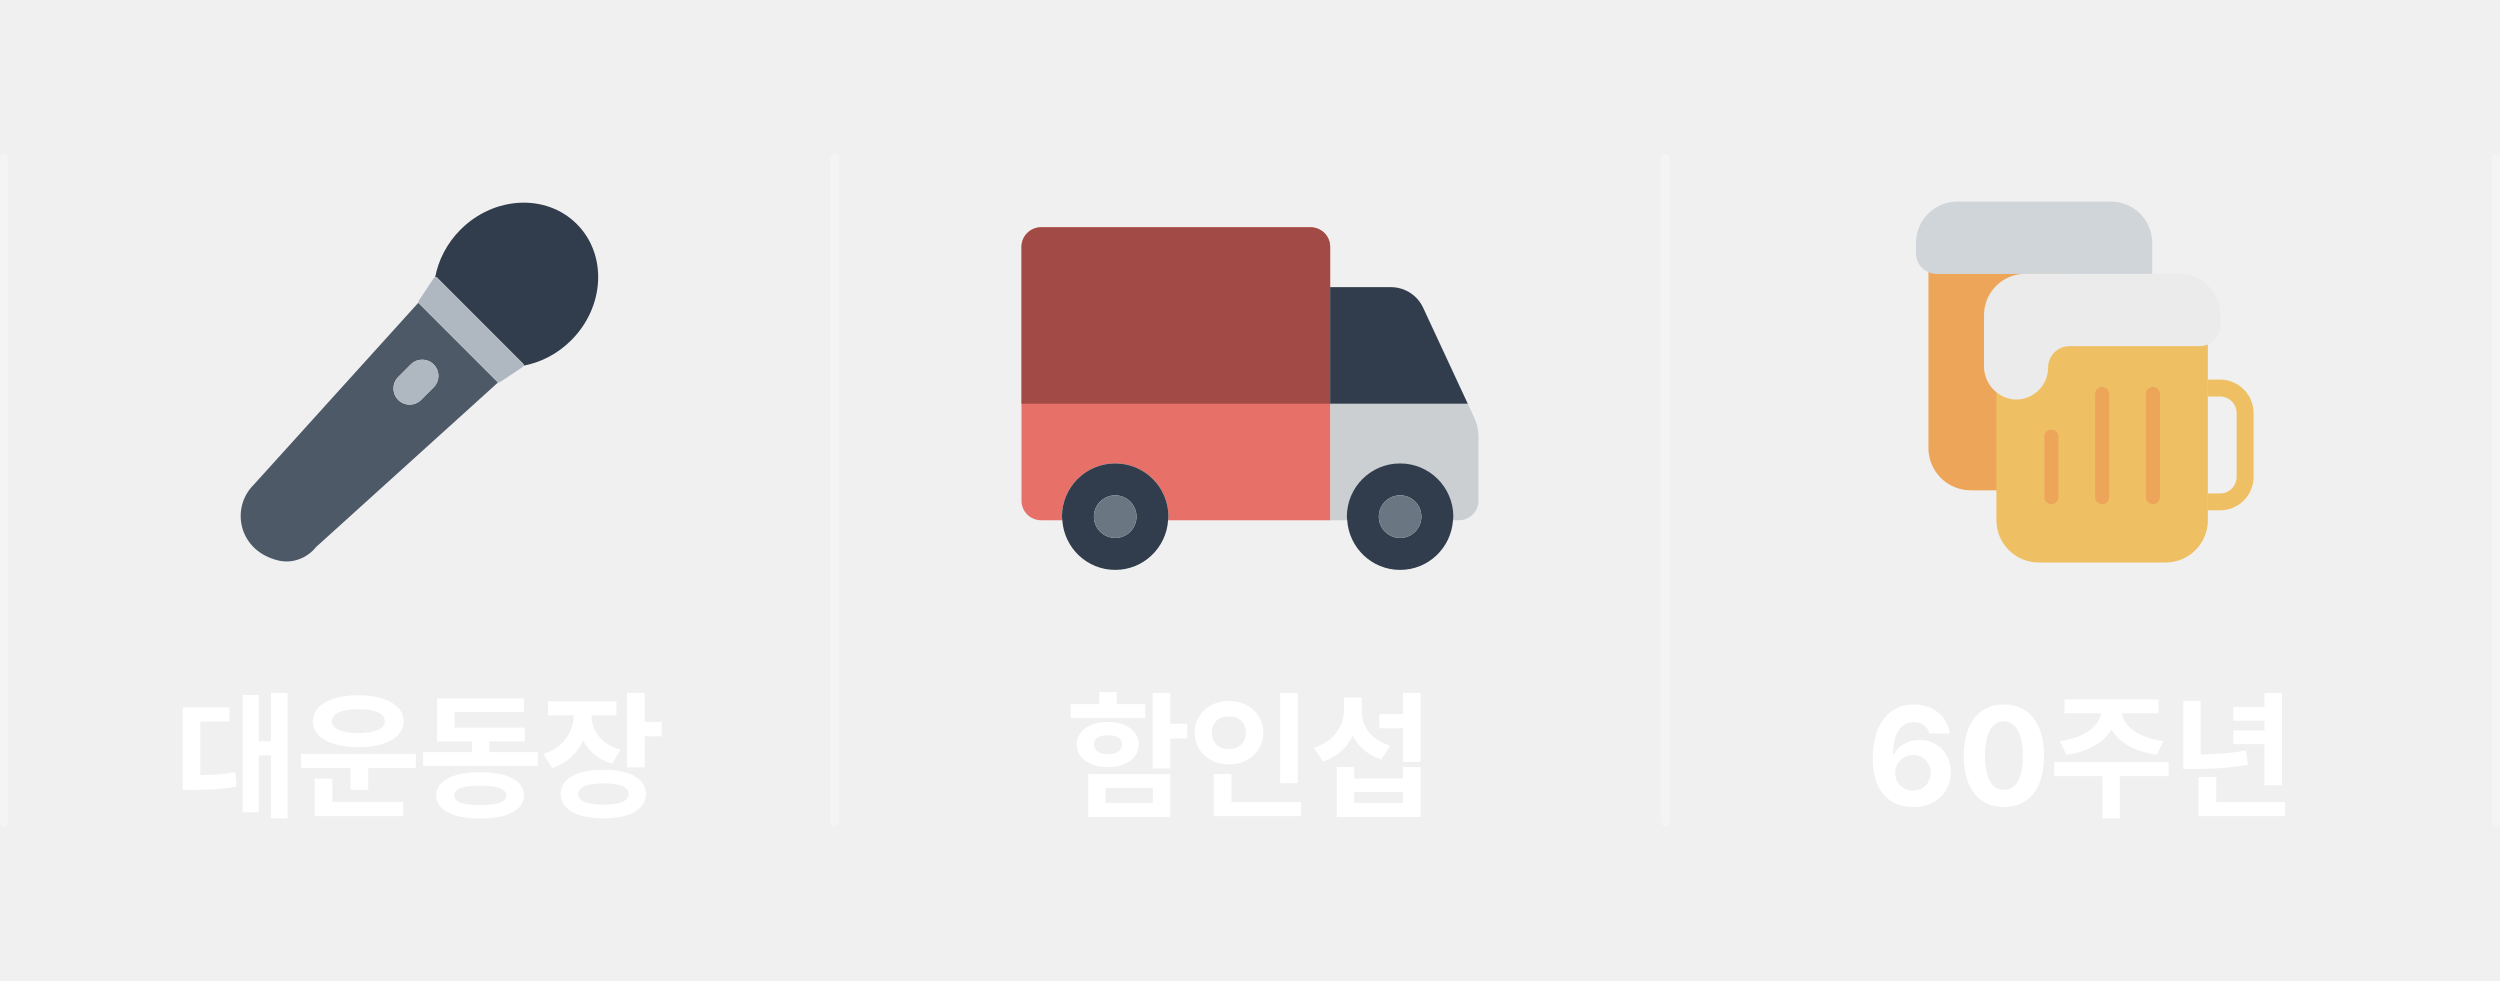
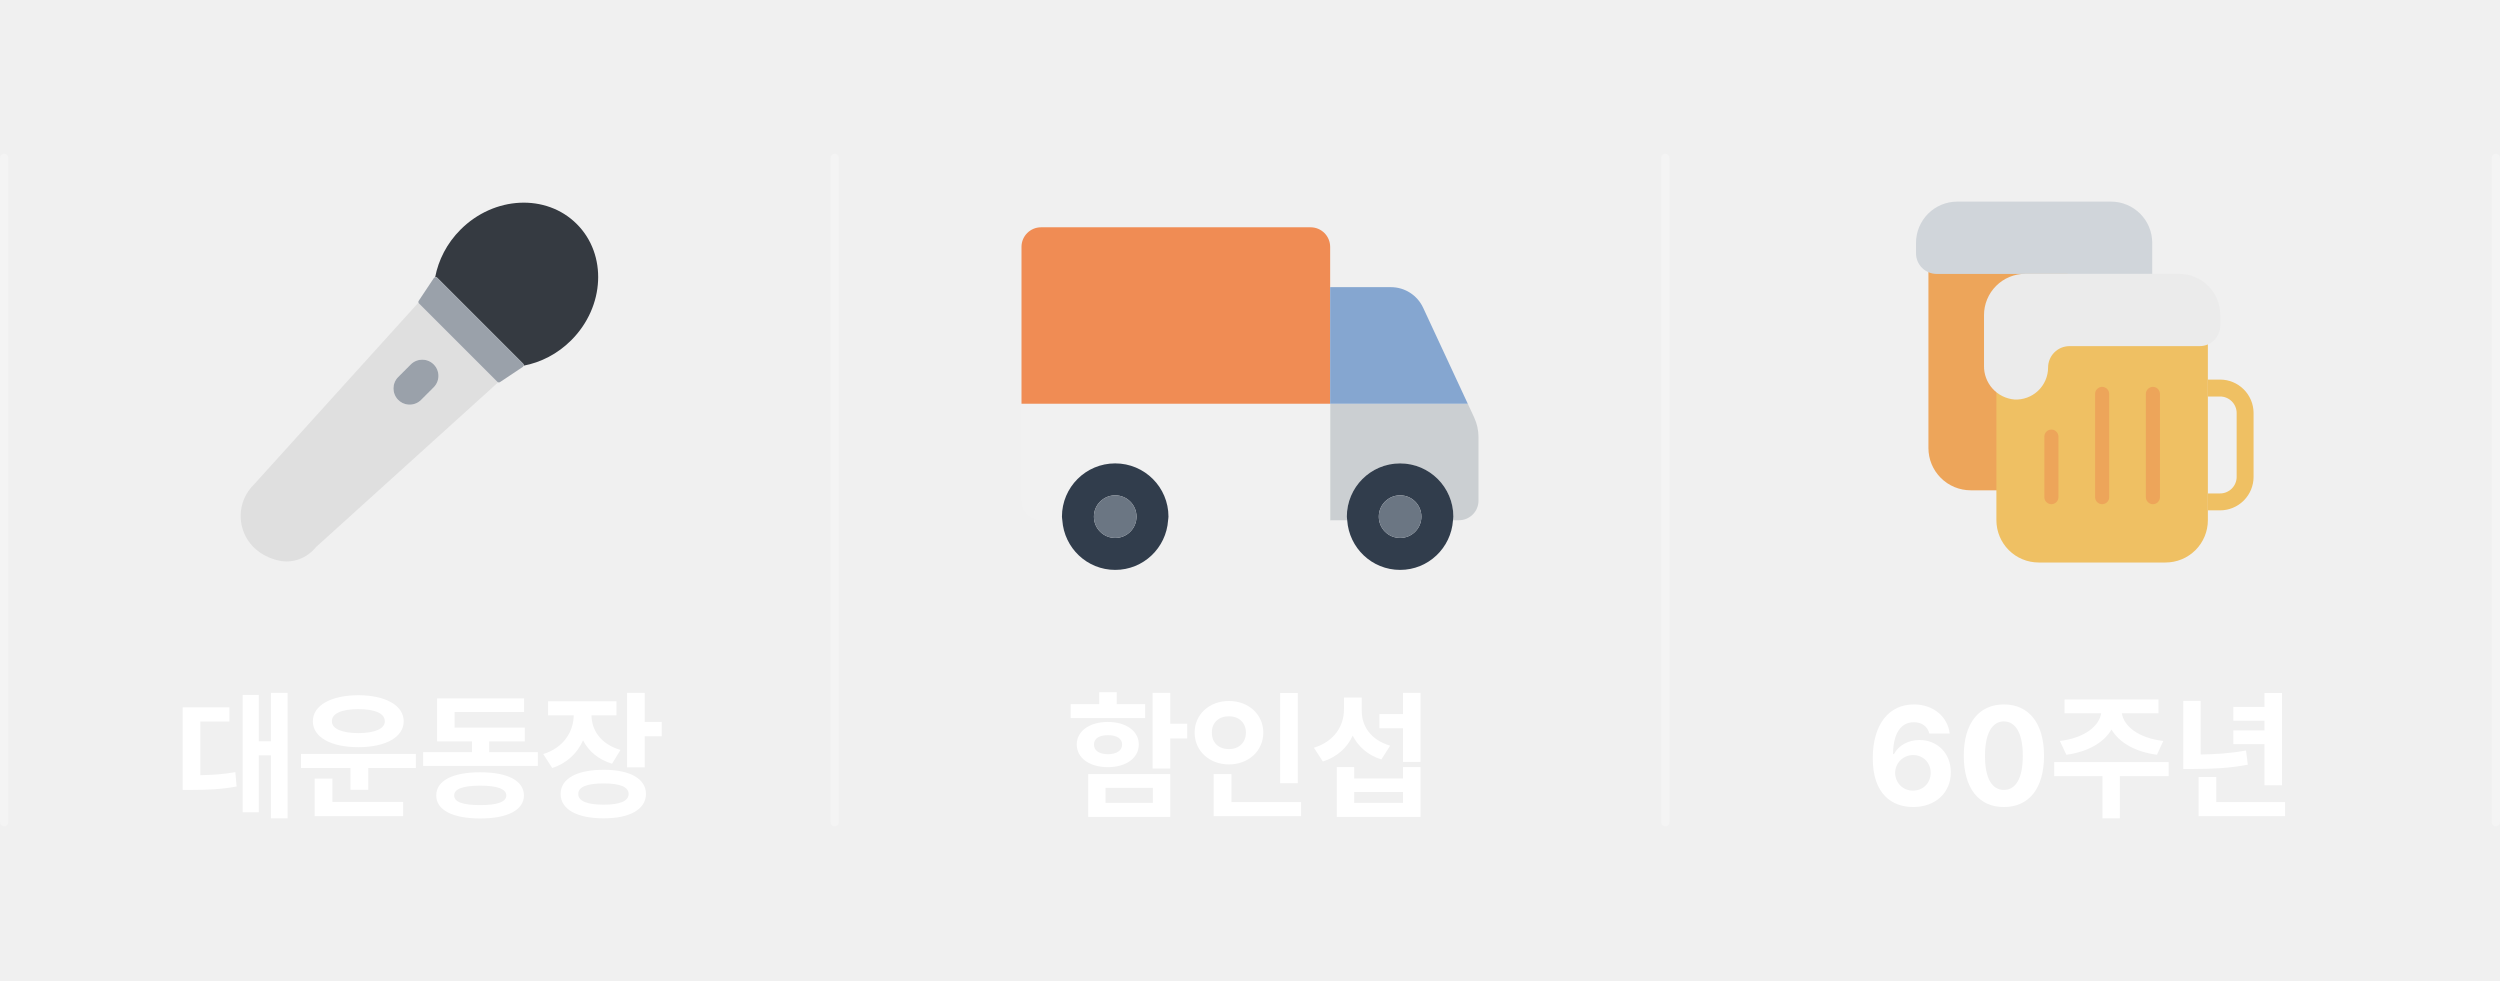
<svg xmlns="http://www.w3.org/2000/svg" width="301" height="118" viewBox="0 0 301 118" fill="none">
  <path d="M0.5 19V99" stroke="white" stroke-opacity="0.24" stroke-linecap="round" />
  <g clip-path="url(#clip0_204_7255)">
-     <path d="M69.446 26.974C65.767 23.295 59.499 23.595 55.449 27.646C53.798 29.297 52.783 31.317 52.393 33.38C52.474 33.358 52.562 33.365 52.628 33.431L62.986 43.79C63.053 43.857 63.059 43.946 63.035 44.029C65.099 43.64 67.121 42.623 68.774 40.971C72.825 36.92 73.126 30.653 69.446 26.974Z" fill="#313D4C" />
-     <path d="M50.363 36.454L30.546 58.366L30.533 58.377C27.72 61.19 28.725 66.373 33.547 67.491C35.221 67.879 36.971 67.209 38.046 65.868L38.049 65.866L59.959 46.05L59.883 45.974L50.445 36.536L50.364 36.455L50.363 36.454ZM52.215 46.633L50.7 48.147C49.939 48.908 48.705 48.908 47.944 48.147C47.183 47.386 47.183 46.151 47.944 45.391L49.458 43.876C50.219 43.115 51.454 43.115 52.215 43.876C52.975 44.637 52.975 45.872 52.215 46.633Z" fill="#4E5968" />
-     <path d="M62.985 43.791L52.627 33.432C52.561 33.366 52.475 33.359 52.392 33.381C52.335 33.395 52.278 33.417 52.242 33.471L50.413 36.22C50.347 36.32 50.36 36.452 50.444 36.536L59.882 45.974C59.966 46.058 60.098 46.071 60.198 46.005L62.947 44.176C63 44.141 63.019 44.085 63.035 44.03C63.057 43.947 63.053 43.858 62.985 43.791Z" fill="#AFB7C0" />
-     <path d="M49.46 43.876L47.946 45.391C47.185 46.151 47.185 47.386 47.946 48.147C48.706 48.908 49.941 48.908 50.702 48.147L52.216 46.633C52.977 45.872 52.977 44.637 52.216 43.876C51.456 43.115 50.221 43.115 49.46 43.876Z" fill="#AFB7C0" />
+     <path d="M69.446 26.974C65.767 23.295 59.499 23.595 55.449 27.646C53.798 29.297 52.783 31.317 52.393 33.38C52.474 33.358 52.562 33.365 52.628 33.431L62.986 43.79C63.053 43.857 63.059 43.946 63.035 44.029C65.099 43.64 67.121 42.623 68.774 40.971C72.825 36.92 73.126 30.653 69.446 26.974Z" fill="#353A41" />
+     <path d="M50.363 36.454L30.546 58.366L30.533 58.377C27.72 61.19 28.725 66.373 33.547 67.491C35.221 67.879 36.971 67.209 38.046 65.868L38.049 65.866L59.959 46.05L59.883 45.974L50.445 36.536L50.364 36.455L50.363 36.454ZM52.215 46.633L50.7 48.147C49.939 48.908 48.705 48.908 47.944 48.147C47.183 47.386 47.183 46.151 47.944 45.391L49.458 43.876C50.219 43.115 51.454 43.115 52.215 43.876C52.975 44.637 52.975 45.872 52.215 46.633Z" fill="#DFDFDF" />
+     <path d="M62.985 43.791L52.627 33.432C52.561 33.366 52.475 33.359 52.392 33.381C52.335 33.395 52.278 33.417 52.242 33.471L50.413 36.22C50.347 36.32 50.36 36.452 50.444 36.536L59.882 45.974C59.966 46.058 60.098 46.071 60.198 46.005L62.947 44.176C63 44.141 63.019 44.085 63.035 44.03C63.057 43.947 63.053 43.858 62.985 43.791Z" fill="#9AA1AA" />
+     <path d="M49.46 43.876L47.946 45.391C47.185 46.151 47.185 47.386 47.946 48.147C48.706 48.908 49.941 48.908 50.702 48.147L52.216 46.633C52.977 45.872 52.977 44.637 52.216 43.876C51.456 43.115 50.221 43.115 49.46 43.876Z" fill="#9AA1AA" />
  </g>
  <path d="M34.629 83.42V98.527H32.62V90.94H31.159V97.797H29.217V83.669H31.159V89.247H32.62V83.42H34.629ZM21.995 95.107V85.163H27.623V86.873H24.12V93.331C25.581 93.306 26.876 93.223 28.337 92.966L28.486 94.692C26.644 95.041 25.033 95.099 23.041 95.107H21.995ZM50.068 90.774V92.468H44.341V95.091H42.199V92.468H36.239V90.774H50.068ZM37.667 86.84C37.667 84.922 39.858 83.719 43.145 83.702C46.416 83.719 48.599 84.922 48.607 86.84C48.599 88.766 46.416 89.961 43.145 89.961C39.858 89.961 37.667 88.766 37.667 86.84ZM37.883 98.262V93.746H40.024V96.552H48.541V98.262H37.883ZM39.958 86.84C39.95 87.761 41.195 88.259 43.145 88.268C45.096 88.259 46.333 87.761 46.333 86.84C46.333 85.877 45.096 85.379 43.145 85.379C41.195 85.379 39.95 85.877 39.958 86.84ZM64.761 90.559V92.219H50.948V90.559H56.825V89.264H52.625V84.084H63.101V85.728H54.733V87.603H63.184V89.264H58.9V90.559H64.761ZM52.525 95.772C52.525 93.978 54.518 92.982 57.821 92.982C61.1 92.982 63.067 93.978 63.084 95.772C63.067 97.54 61.1 98.544 57.821 98.544C54.518 98.544 52.525 97.54 52.525 95.772ZM54.684 95.772C54.675 96.56 55.73 96.934 57.821 96.934C59.872 96.934 60.951 96.56 60.959 95.772C60.951 94.991 59.872 94.593 57.821 94.593C55.73 94.593 54.675 94.991 54.684 95.772ZM74.224 84.433V86.126H71.219C71.227 87.886 72.298 89.587 74.705 90.293L73.692 91.953C72.024 91.447 70.862 90.426 70.198 89.139C69.525 90.658 68.297 91.87 66.487 92.468L65.408 90.791C67.915 90.002 69.052 88.043 69.077 86.126H65.989V84.433H74.224ZM67.5 95.589C67.492 93.746 69.484 92.675 72.68 92.684C75.826 92.675 77.768 93.746 77.776 95.589C77.768 97.44 75.826 98.536 72.68 98.527C69.484 98.536 67.492 97.44 67.5 95.589ZM69.625 95.589C69.608 96.452 70.696 96.884 72.68 96.884C74.639 96.884 75.685 96.452 75.685 95.589C75.685 94.742 74.639 94.319 72.68 94.327C70.696 94.319 69.608 94.742 69.625 95.589ZM75.502 92.385V83.42H77.627V86.923H79.669V88.649H77.627V92.385H75.502Z" fill="white" />
  <path d="M100.5 19V99" stroke="white" stroke-opacity="0.24" stroke-linecap="round" />
  <g clip-path="url(#clip1_204_7255)">
    <path d="M177.485 50.251L176.723 48.613H160.151V62.636H162.203C162.193 62.49 162.159 62.352 162.159 62.204C162.159 58.663 165.03 55.792 168.572 55.792C172.113 55.792 174.984 58.663 174.984 62.204C174.984 62.352 174.951 62.49 174.941 62.636H175.655C176.957 62.636 178.012 61.58 178.012 60.278V52.636C178.012 51.812 177.832 50.998 177.485 50.251Z" fill="#CBCFD2" />
-     <path d="M160.151 34.573V29.724C160.151 28.422 159.096 27.366 157.794 27.366H125.346C124.044 27.366 122.988 28.422 122.988 29.724V60.278C122.988 61.58 124.044 62.636 125.346 62.636H127.902C127.892 62.49 127.859 62.352 127.859 62.204C127.859 58.663 130.73 55.792 134.271 55.792C137.813 55.792 140.684 58.663 140.684 62.204C140.684 62.352 140.65 62.49 140.64 62.636H160.151L160.151 34.573Z" fill="#E77069" />
-     <path d="M160.151 29.724V34.573L160.151 48.61H122.988V29.724C122.988 28.422 124.044 27.366 125.346 27.366H157.794C159.096 27.366 160.151 28.422 160.151 29.724Z" fill="#A24A45" />
-     <path d="M176.722 48.613L171.343 37.045C170.641 35.537 169.129 34.573 167.466 34.573H160.15V48.613H176.722Z" fill="#313D4C" />
+     <path d="M160.151 34.573V29.724C160.151 28.422 159.096 27.366 157.794 27.366H125.346C124.044 27.366 122.988 28.422 122.988 29.724V60.278C122.988 61.58 124.044 62.636 125.346 62.636H127.902C127.892 62.49 127.859 62.352 127.859 62.204C127.859 58.663 130.73 55.792 134.271 55.792C137.813 55.792 140.684 58.663 140.684 62.204C140.684 62.352 140.65 62.49 140.64 62.636H160.151L160.151 34.573Z" fill="#F1F1F1" />
+     <path d="M160.151 29.724V34.573L160.151 48.61H122.988V29.724C122.988 28.422 124.044 27.366 125.346 27.366H157.794C159.096 27.366 160.151 28.422 160.151 29.724Z" fill="#F08C54" />
+     <path d="M176.722 48.613L171.343 37.045C170.641 35.537 169.129 34.573 167.466 34.573H160.15V48.613H176.722Z" fill="#85A6D0" />
    <path d="M134.271 55.792C130.729 55.792 127.858 58.663 127.858 62.204C127.858 62.352 127.892 62.49 127.902 62.636C128.128 65.972 130.877 68.616 134.271 68.616C137.665 68.616 140.414 65.972 140.64 62.636C140.65 62.49 140.683 62.352 140.683 62.204C140.683 58.663 137.812 55.792 134.271 55.792ZM134.271 64.769C132.854 64.769 131.706 63.621 131.706 62.204C131.706 60.788 132.854 59.639 134.271 59.639C135.687 59.639 136.836 60.788 136.836 62.204C136.836 63.621 135.687 64.769 134.271 64.769Z" fill="#313D4C" />
    <path d="M168.572 55.792C165.03 55.792 162.159 58.663 162.159 62.204C162.159 62.352 162.193 62.49 162.203 62.636C162.429 65.972 165.178 68.616 168.572 68.616C171.965 68.616 174.715 65.972 174.941 62.636C174.951 62.49 174.984 62.352 174.984 62.204C174.984 58.663 172.113 55.792 168.572 55.792ZM168.572 64.769C167.155 64.769 166.007 63.621 166.007 62.204C166.007 60.788 167.155 59.639 168.572 59.639C169.988 59.639 171.137 60.788 171.137 62.204C171.137 63.621 169.988 64.769 168.572 64.769Z" fill="#313D4C" />
    <path d="M136.836 62.204C136.836 60.788 135.688 59.639 134.271 59.639C132.854 59.639 131.706 60.788 131.706 62.204C131.706 63.621 132.854 64.769 134.271 64.769C135.688 64.769 136.836 63.621 136.836 62.204Z" fill="#6B7683" />
    <path d="M171.137 62.204C171.137 60.788 169.988 59.639 168.572 59.639C167.155 59.639 166.007 60.788 166.007 62.204C166.007 63.621 167.155 64.769 168.572 64.769C169.988 64.769 171.137 63.621 171.137 62.204Z" fill="#6B7683" />
  </g>
  <path d="M140.896 83.42V87.139H142.938V88.915H140.896V92.534H138.771V83.42H140.896ZM128.91 86.458V84.781H132.346V83.337H134.455V84.781H137.875V86.458H128.91ZM129.64 89.629C129.64 88.035 131.167 86.923 133.392 86.923C135.592 86.923 137.111 88.035 137.111 89.629C137.111 91.264 135.592 92.36 133.392 92.368C131.167 92.36 129.64 91.264 129.64 89.629ZM131.018 98.361V93.198H140.896V98.361H131.018ZM131.715 89.629C131.707 90.401 132.379 90.799 133.392 90.808C134.413 90.799 135.102 90.401 135.102 89.629C135.102 88.907 134.413 88.508 133.392 88.517C132.379 88.508 131.707 88.907 131.715 89.629ZM133.11 96.668H138.804V94.858H133.11V96.668ZM156.252 83.436V94.294H154.127V83.436H156.252ZM143.834 88.201C143.834 85.985 145.644 84.391 147.968 84.399C150.284 84.391 152.094 85.985 152.102 88.201C152.094 90.451 150.284 92.036 147.968 92.036C145.644 92.036 143.834 90.451 143.834 88.201ZM145.91 88.201C145.893 89.463 146.781 90.193 147.968 90.193C149.114 90.193 150.002 89.463 150.01 88.201C150.002 86.973 149.114 86.234 147.968 86.242C146.781 86.234 145.893 86.973 145.91 88.201ZM146.125 98.262V93.198H148.267V96.568H156.651V98.262H146.125ZM171.028 83.42V91.737H168.919V87.686H166.081V85.977H168.919V83.42H171.028ZM158.195 90.027C160.685 89.264 161.806 87.363 161.814 85.445V83.984H163.956V85.595C163.947 87.371 164.993 89.081 167.375 89.778L166.313 91.439C164.661 90.907 163.524 89.878 162.868 88.575C162.204 90.002 161.017 91.123 159.274 91.688L158.195 90.027ZM160.951 98.361V92.352H163.042V93.73H168.919V92.352H171.028V98.361H160.951ZM163.042 96.668H168.919V95.356H163.042V96.668Z" fill="white" />
  <path d="M200.5 19V99" stroke="white" stroke-opacity="0.24" stroke-linecap="round" />
  <path d="M252.55 59.032L237.274 59.032C235.923 59.032 234.628 58.496 233.673 57.541C232.718 56.586 232.182 55.291 232.182 53.94V31.87L257.643 31.87V53.939C257.643 54.608 257.511 55.27 257.255 55.888C256.999 56.506 256.624 57.068 256.152 57.54C255.679 58.013 255.117 58.389 254.499 58.645C253.881 58.901 253.219 59.032 252.55 59.032Z" fill="#EDA55A" />
  <path d="M244.911 38.734V51.162" stroke="#EDA55A" stroke-width="1.697" stroke-miterlimit="10" stroke-linecap="round" />
  <path d="M238.799 38.734V51.162" stroke="#EDA55A" stroke-width="1.697" stroke-miterlimit="10" stroke-linecap="round" />
  <path d="M251.023 43.875V51.162" stroke="#EDA55A" stroke-width="1.697" stroke-miterlimit="10" stroke-linecap="round" />
  <path d="M235.656 24.274H254.161C255.479 24.274 256.743 24.797 257.674 25.729C258.606 26.66 259.129 27.924 259.129 29.242V35.335C259.15 36.35 258.785 37.335 258.107 38.09C257.429 38.846 256.49 39.316 255.479 39.406C254.956 39.434 254.433 39.356 253.941 39.175C253.449 38.994 252.999 38.715 252.619 38.355C252.239 37.995 251.936 37.561 251.728 37.08C251.521 36.598 251.414 36.08 251.414 35.556C251.414 35.218 251.348 34.883 251.218 34.57C251.089 34.258 250.899 33.974 250.66 33.734C250.421 33.495 250.137 33.305 249.824 33.176C249.511 33.047 249.176 32.98 248.838 32.98H233.172C232.513 32.98 231.881 32.718 231.415 32.253C230.949 31.787 230.688 31.155 230.688 30.496V29.242C230.688 27.924 231.211 26.66 232.143 25.729C233.074 24.797 234.338 24.274 235.656 24.274Z" fill="#D0D5DA" />
  <path d="M265.83 46.72H267.297C268.097 46.721 268.864 47.039 269.429 47.604C269.995 48.17 270.312 48.937 270.312 49.737V57.411C270.312 58.211 269.995 58.979 269.429 59.544C268.864 60.11 268.097 60.428 267.297 60.428H265.83" stroke="#EFC063" stroke-width="2.037" stroke-miterlimit="10" />
  <path d="M240.366 40.564H265.827V62.633C265.827 63.983 265.291 65.279 264.336 66.234C263.381 67.189 262.086 67.725 260.735 67.725H245.458C244.108 67.725 242.813 67.189 241.858 66.234C240.903 65.279 240.366 63.983 240.366 62.633V40.564Z" fill="#EFC063" />
  <path d="M253.098 47.428V59.856" stroke="#EDA55A" stroke-width="1.697" stroke-miterlimit="10" stroke-linecap="round" />
  <path d="M259.21 47.428V59.856" stroke="#EDA55A" stroke-width="1.697" stroke-miterlimit="10" stroke-linecap="round" />
  <path d="M246.987 52.569V59.856" stroke="#EDA55A" stroke-width="1.697" stroke-miterlimit="10" stroke-linecap="round" />
  <path d="M262.355 32.968H243.843C242.525 32.968 241.262 33.491 240.33 34.423C239.398 35.355 238.875 36.618 238.875 37.936V44.029C238.854 45.044 239.22 46.029 239.897 46.784C240.575 47.54 241.514 48.011 242.525 48.1C243.048 48.128 243.572 48.05 244.063 47.869C244.555 47.688 245.005 47.409 245.385 47.049C245.766 46.689 246.069 46.255 246.276 45.773C246.483 45.292 246.59 44.774 246.59 44.25C246.59 43.912 246.657 43.577 246.786 43.264C246.916 42.952 247.105 42.668 247.345 42.429C247.584 42.189 247.868 42 248.18 41.87C248.493 41.741 248.828 41.674 249.166 41.674H264.839C265.498 41.674 266.13 41.412 266.595 40.947C267.061 40.481 267.323 39.849 267.323 39.19V37.936C267.323 36.618 266.799 35.355 265.868 34.423C264.936 33.491 263.672 32.968 262.355 32.968Z" fill="#EBEBEB" />
  <path d="M230.329 97.166C227.847 97.158 225.473 95.672 225.481 91.272C225.49 87.213 227.424 84.814 230.429 84.814C232.844 84.814 234.504 86.342 234.745 88.317H232.288C232.089 87.479 231.4 86.956 230.429 86.956C228.793 86.956 227.938 88.425 227.922 90.791H228.038C228.594 89.72 229.781 89.098 231.109 89.098C233.276 89.098 234.886 90.716 234.878 92.982C234.886 95.423 233.043 97.174 230.329 97.166ZM228.171 93.049C228.188 94.228 229.084 95.199 230.312 95.19C231.549 95.199 232.454 94.261 232.454 93.049C232.454 91.845 231.566 90.915 230.346 90.907C229.117 90.915 228.188 91.878 228.171 93.049ZM241.27 97.166C238.256 97.166 236.438 94.925 236.438 90.99C236.438 87.064 238.273 84.814 241.27 84.814C244.266 84.814 246.101 87.064 246.101 90.99C246.101 94.941 244.274 97.166 241.27 97.166ZM238.995 90.99C238.979 93.763 239.875 95.107 241.27 95.107C242.664 95.107 243.552 93.763 243.544 90.99C243.552 88.243 242.656 86.865 241.27 86.856C239.883 86.865 238.995 88.243 238.995 90.99ZM261.108 91.754V93.447H255.231V98.527H253.14V93.447H247.329V91.754H261.108ZM248.01 89.214C251.064 88.84 252.758 87.363 252.982 85.877H248.574V84.217H259.88V85.877H255.472C255.688 87.363 257.356 88.84 260.461 89.214L259.697 90.874C257.041 90.517 255.14 89.388 254.227 87.836C253.306 89.388 251.421 90.517 248.79 90.874L248.01 89.214ZM274.755 83.436V94.543H272.646V89.596H268.895V87.936H272.646V86.773H268.895V85.113H272.646V83.436H274.755ZM262.868 92.584V84.383H264.96V90.841C266.803 90.816 268.546 90.7 270.422 90.359L270.638 92.069C268.372 92.501 266.338 92.576 264.08 92.584H262.868ZM264.711 98.262V93.547H266.836V96.568H275.12V98.262H264.711Z" fill="white" />
  <path d="M300.5 19V99" stroke="white" stroke-opacity="0.24" stroke-linecap="round" />
  <defs>
    <clipPath id="clip0_204_7255">
      <rect width="60" height="60" fill="white" transform="translate(20.5 16)" />
    </clipPath>
    <clipPath id="clip1_204_7255">
      <rect width="60" height="60" fill="white" transform="translate(120.5 16)" />
    </clipPath>
  </defs>
</svg>
